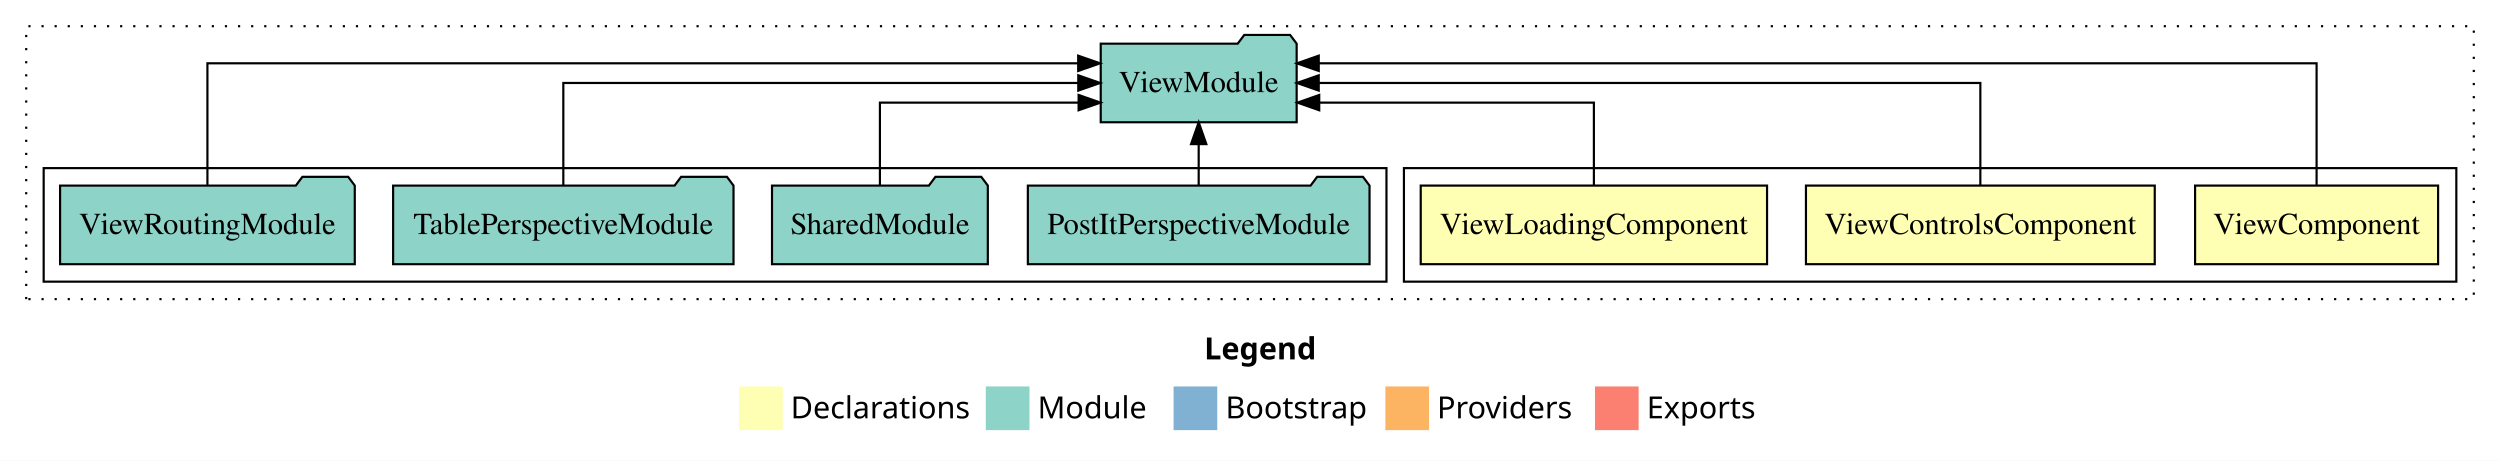
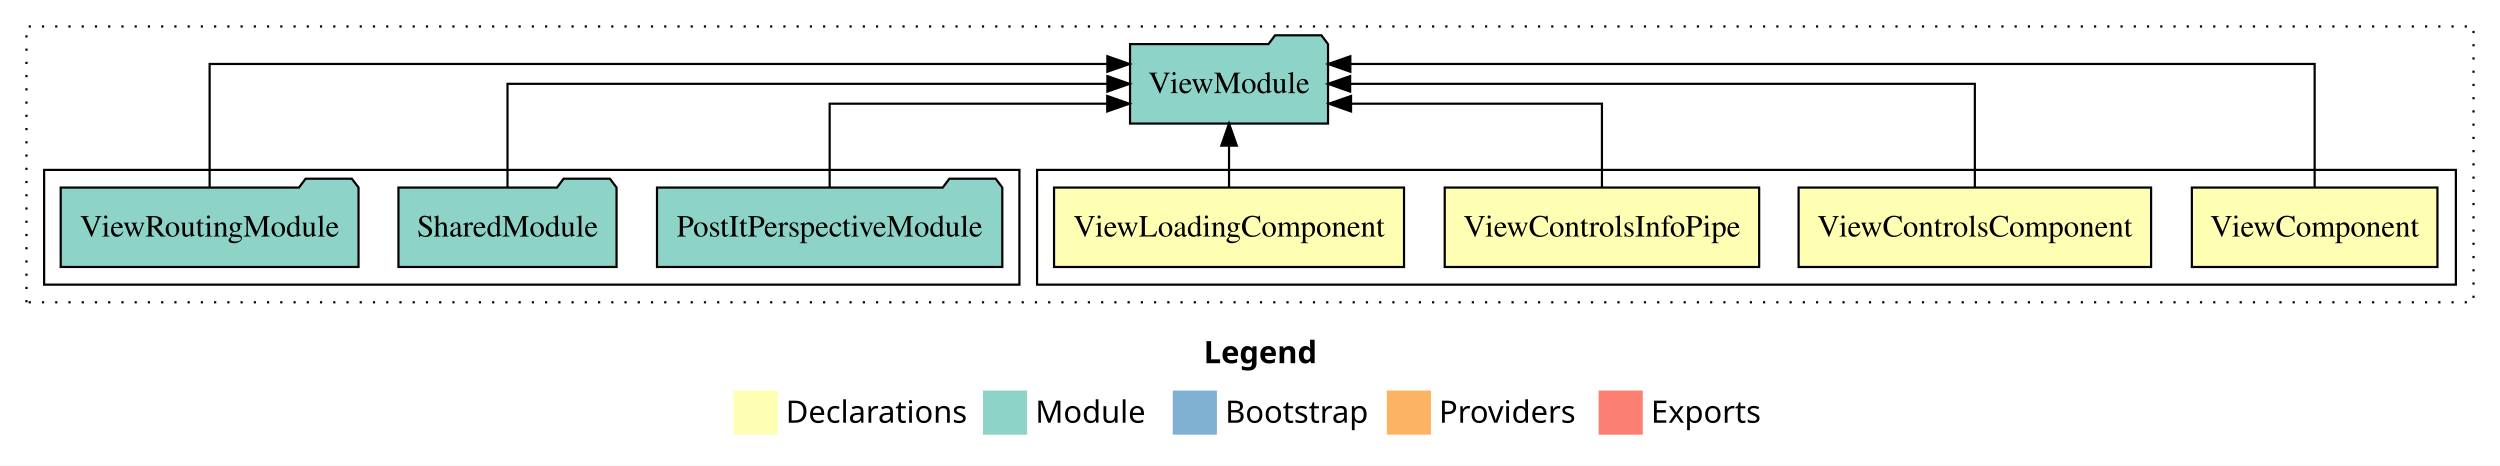
- <svg xmlns="http://www.w3.org/2000/svg" width="1145pt" height="211pt" viewBox="0.00 0.00 1145.00 211.00">
+ <svg xmlns="http://www.w3.org/2000/svg" width="1133pt" height="211pt" viewBox="0.00 0.00 1133.00 211.00">
  <g id="graph0" class="graph" transform="scale(1 1) rotate(0) translate(4 207)">
-     <polygon fill="#ffffff" stroke="transparent" points="-4,4 -4,-207 1141,-207 1141,4 -4,4" />
-     <text text-anchor="start" x="547.509" y="-42.4" font-family="sans-serif" font-weight="bold" font-size="14.00" fill="#000000">Legend</text>
-     <polygon fill="#ffffb3" stroke="transparent" points="334.5,-10 334.5,-30 354.5,-30 354.5,-10 334.5,-10" />
-     <text text-anchor="start" x="358.129" y="-15.4" font-family="sans-serif" font-size="14.00" fill="#000000">  Declarations</text>
-     <polygon fill="#8dd3c7" stroke="transparent" points="447.5,-10 447.5,-30 467.5,-30 467.5,-10 447.5,-10" />
-     <text text-anchor="start" x="471.225" y="-15.4" font-family="sans-serif" font-size="14.00" fill="#000000">  Module</text>
-     <polygon fill="#80b1d3" stroke="transparent" points="533.5,-10 533.5,-30 553.5,-30 553.5,-10 533.5,-10" />
-     <text text-anchor="start" x="557.281" y="-15.4" font-family="sans-serif" font-size="14.00" fill="#000000">  Bootstrap</text>
-     <polygon fill="#fdb462" stroke="transparent" points="630.5,-10 630.5,-30 650.5,-30 650.5,-10 630.5,-10" />
-     <text text-anchor="start" x="654.173" y="-15.4" font-family="sans-serif" font-size="14.00" fill="#000000">  Providers</text>
-     <polygon fill="#fb8072" stroke="transparent" points="726.5,-10 726.5,-30 746.5,-30 746.5,-10 726.5,-10" />
-     <text text-anchor="start" x="750.226" y="-15.4" font-family="sans-serif" font-size="14.00" fill="#000000">  Exports</text>
+     <polygon fill="#ffffff" stroke="transparent" points="-4,4 -4,-207 1129,-207 1129,4 -4,4" />
+     <text text-anchor="start" x="541.509" y="-42.4" font-family="sans-serif" font-weight="bold" font-size="14.00" fill="#000000">Legend</text>
+     <polygon fill="#ffffb3" stroke="transparent" points="328.5,-10 328.5,-30 348.5,-30 348.5,-10 328.5,-10" />
+     <text text-anchor="start" x="352.129" y="-15.4" font-family="sans-serif" font-size="14.00" fill="#000000">  Declarations</text>
+     <polygon fill="#8dd3c7" stroke="transparent" points="441.5,-10 441.5,-30 461.5,-30 461.5,-10 441.5,-10" />
+     <text text-anchor="start" x="465.225" y="-15.4" font-family="sans-serif" font-size="14.00" fill="#000000">  Module</text>
+     <polygon fill="#80b1d3" stroke="transparent" points="527.5,-10 527.5,-30 547.5,-30 547.5,-10 527.5,-10" />
+     <text text-anchor="start" x="551.281" y="-15.4" font-family="sans-serif" font-size="14.00" fill="#000000">  Bootstrap</text>
+     <polygon fill="#fdb462" stroke="transparent" points="624.5,-10 624.5,-30 644.5,-30 644.5,-10 624.5,-10" />
+     <text text-anchor="start" x="648.173" y="-15.4" font-family="sans-serif" font-size="14.00" fill="#000000">  Providers</text>
+     <polygon fill="#fb8072" stroke="transparent" points="720.5,-10 720.5,-30 740.5,-30 740.5,-10 720.5,-10" />
+     <text text-anchor="start" x="744.226" y="-15.4" font-family="sans-serif" font-size="14.00" fill="#000000">  Exports</text>
    <g id="clust1" class="cluster">
-       <polygon fill="none" stroke="#000000" stroke-dasharray="1,5" points="8,-70 8,-195 1129,-195 1129,-70 8,-70" />
+       <polygon fill="none" stroke="#000000" stroke-dasharray="1,5" points="8,-70 8,-195 1117,-195 1117,-70 8,-70" />
    </g>
    <g id="clust2" class="cluster">
-       <polygon fill="none" stroke="#000000" points="639,-78 639,-130 1121,-130 1121,-78 639,-78" />
+       <polygon fill="none" stroke="#000000" points="466,-78 466,-130 1109,-130 1109,-78 466,-78" />
    </g>
-     <g id="clust6" class="cluster">
-       <polygon fill="none" stroke="#000000" points="16,-78 16,-130 631,-130 631,-78 16,-78" />
+     <g id="clust7" class="cluster">
+       <polygon fill="none" stroke="#000000" points="16,-78 16,-130 458,-130 458,-78 16,-78" />
    </g>
    <g id="node1" class="node">
-       <polygon fill="#ffffb3" stroke="#000000" points="1112.651,-122 1001.349,-122 1001.349,-86 1112.651,-86 1112.651,-122" />
-       <text text-anchor="middle" x="1057" y="-99.8" font-family="Times,serif" font-size="14.00" fill="#000000">ViewComponent</text>
+       <polygon fill="#ffffb3" stroke="#000000" points="1100.651,-122 989.349,-122 989.349,-86 1100.651,-86 1100.651,-122" />
+       <text text-anchor="middle" x="1045" y="-99.8" font-family="Times,serif" font-size="14.00" fill="#000000">ViewComponent</text>
+     </g>
+     <g id="node5" class="node">
+       <polygon fill="#8dd3c7" stroke="#000000" points="597.868,-187 594.868,-191 573.868,-191 570.868,-187 508.132,-187 508.132,-151 597.868,-151 597.868,-187" />
+       <text text-anchor="middle" x="553" y="-164.8" font-family="Times,serif" font-size="14.00" fill="#000000">ViewModule</text>
+     </g>
+     <g id="edge1" class="edge">
+       <path fill="none" stroke="#000000" d="M1045,-122.292C1045,-144.206 1045,-178 1045,-178 1045,-178 607.966,-178 607.966,-178" />
+       <polygon fill="#000000" stroke="#000000" points="607.966,-174.5 597.966,-178 607.966,-181.5 607.966,-174.5" />
+     </g>
+     <g id="node2" class="node">
+       <polygon fill="#ffffb3" stroke="#000000" points="970.874,-122 811.126,-122 811.126,-86 970.874,-86 970.874,-122" />
+       <text text-anchor="middle" x="891" y="-99.8" font-family="Times,serif" font-size="14.00" fill="#000000">ViewControlsComponent</text>
+     </g>
+     <g id="edge2" class="edge">
+       <path fill="none" stroke="#000000" d="M891,-122.106C891,-141.339 891,-169 891,-169 891,-169 607.884,-169 607.884,-169" />
+       <polygon fill="#000000" stroke="#000000" points="607.884,-165.5 597.884,-169 607.884,-172.5 607.884,-165.5" />
+     </g>
+     <g id="node3" class="node">
+       <polygon fill="#ffffb3" stroke="#000000" points="793.251,-122 650.749,-122 650.749,-86 793.251,-86 793.251,-122" />
+       <text text-anchor="middle" x="722" y="-99.8" font-family="Times,serif" font-size="14.00" fill="#000000">ViewControlsInfoPipe</text>
+     </g>
+     <g id="edge3" class="edge">
+       <path fill="none" stroke="#000000" d="M722,-122.027C722,-138.398 722,-160 722,-160 722,-160 608.289,-160 608.289,-160" />
+       <polygon fill="#000000" stroke="#000000" points="608.289,-156.5 598.289,-160 608.289,-163.5 608.289,-156.5" />
    </g>
    <g id="node4" class="node">
-       <polygon fill="#8dd3c7" stroke="#000000" points="589.868,-187 586.868,-191 565.868,-191 562.868,-187 500.132,-187 500.132,-151 589.868,-151 589.868,-187" />
-       <text text-anchor="middle" x="545" y="-164.8" font-family="Times,serif" font-size="14.00" fill="#000000">ViewModule</text>
-     </g>
-     <g id="edge1" class="edge">
-       <path fill="none" stroke="#000000" d="M1057,-122.292C1057,-144.206 1057,-178 1057,-178 1057,-178 599.988,-178 599.988,-178" />
-       <polygon fill="#000000" stroke="#000000" points="599.988,-174.5 589.988,-178 599.988,-181.5 599.988,-174.5" />
-     </g>
-     <g id="node2" class="node">
-       <polygon fill="#ffffb3" stroke="#000000" points="982.874,-122 823.126,-122 823.126,-86 982.874,-86 982.874,-122" />
-       <text text-anchor="middle" x="903" y="-99.8" font-family="Times,serif" font-size="14.00" fill="#000000">ViewControlsComponent</text>
-     </g>
-     <g id="edge2" class="edge">
-       <path fill="none" stroke="#000000" d="M903,-122.106C903,-141.339 903,-169 903,-169 903,-169 599.979,-169 599.979,-169" />
-       <polygon fill="#000000" stroke="#000000" points="599.979,-165.5 589.979,-169 599.978,-172.5 599.979,-165.5" />
-     </g>
-     <g id="node3" class="node">
-       <polygon fill="#ffffb3" stroke="#000000" points="805.309,-122 646.691,-122 646.691,-86 805.309,-86 805.309,-122" />
-       <text text-anchor="middle" x="726" y="-99.8" font-family="Times,serif" font-size="14.00" fill="#000000">ViewLoadingComponent</text>
-     </g>
-     <g id="edge3" class="edge">
-       <path fill="none" stroke="#000000" d="M726,-122.027C726,-138.398 726,-160 726,-160 726,-160 600.207,-160 600.207,-160" />
-       <polygon fill="#000000" stroke="#000000" points="600.207,-156.5 590.207,-160 600.207,-163.5 600.207,-156.5" />
-     </g>
-     <g id="node5" class="node">
-       <polygon fill="#8dd3c7" stroke="#000000" points="623.246,-122 620.246,-126 599.246,-126 596.246,-122 466.754,-122 466.754,-86 623.246,-86 623.246,-122" />
-       <text text-anchor="middle" x="545" y="-99.8" font-family="Times,serif" font-size="14.00" fill="#000000">PostItPerspectiveModule</text>
+       <polygon fill="#ffffb3" stroke="#000000" points="632.309,-122 473.691,-122 473.691,-86 632.309,-86 632.309,-122" />
+       <text text-anchor="middle" x="553" y="-99.8" font-family="Times,serif" font-size="14.00" fill="#000000">ViewLoadingComponent</text>
    </g>
    <g id="edge4" class="edge">
-       <path fill="none" stroke="#000000" d="M545,-122.106C545,-122.106 545,-140.991 545,-140.991" />
-       <polygon fill="#000000" stroke="#000000" points="541.5,-140.991 545,-150.991 548.5,-140.991 541.5,-140.991" />
+       <path fill="none" stroke="#000000" d="M553,-122.106C553,-122.106 553,-140.991 553,-140.991" />
+       <polygon fill="#000000" stroke="#000000" points="549.5,-140.991 553,-150.991 556.5,-140.991 549.5,-140.991" />
    </g>
    <g id="node6" class="node">
-       <polygon fill="#8dd3c7" stroke="#000000" points="448.423,-122 445.423,-126 424.423,-126 421.423,-122 349.577,-122 349.577,-86 448.423,-86 448.423,-122" />
-       <text text-anchor="middle" x="399" y="-99.8" font-family="Times,serif" font-size="14.00" fill="#000000">SharedModule</text>
+       <polygon fill="#8dd3c7" stroke="#000000" points="450.246,-122 447.246,-126 426.246,-126 423.246,-122 293.754,-122 293.754,-86 450.246,-86 450.246,-122" />
+       <text text-anchor="middle" x="372" y="-99.8" font-family="Times,serif" font-size="14.00" fill="#000000">PostItPerspectiveModule</text>
    </g>
    <g id="edge5" class="edge">
-       <path fill="none" stroke="#000000" d="M399,-122.027C399,-138.398 399,-160 399,-160 399,-160 490.004,-160 490.004,-160" />
-       <polygon fill="#000000" stroke="#000000" points="490.004,-163.5 500.004,-160 490.004,-156.5 490.004,-163.5" />
+       <path fill="none" stroke="#000000" d="M372,-122.027C372,-138.398 372,-160 372,-160 372,-160 497.793,-160 497.793,-160" />
+       <polygon fill="#000000" stroke="#000000" points="497.793,-163.5 507.793,-160 497.793,-156.5 497.793,-163.5" />
    </g>
    <g id="node7" class="node">
-       <polygon fill="#8dd3c7" stroke="#000000" points="331.95,-122 328.95,-126 307.95,-126 304.95,-122 176.05,-122 176.05,-86 331.95,-86 331.95,-122" />
-       <text text-anchor="middle" x="254" y="-99.8" font-family="Times,serif" font-size="14.00" fill="#000000">TablePerspectiveModule</text>
+       <polygon fill="#8dd3c7" stroke="#000000" points="275.423,-122 272.423,-126 251.423,-126 248.423,-122 176.577,-122 176.577,-86 275.423,-86 275.423,-122" />
+       <text text-anchor="middle" x="226" y="-99.8" font-family="Times,serif" font-size="14.00" fill="#000000">SharedModule</text>
    </g>
    <g id="edge6" class="edge">
-       <path fill="none" stroke="#000000" d="M254,-122.106C254,-141.339 254,-169 254,-169 254,-169 489.851,-169 489.851,-169" />
-       <polygon fill="#000000" stroke="#000000" points="489.851,-172.5 499.851,-169 489.851,-165.5 489.851,-172.5" />
+       <path fill="none" stroke="#000000" d="M226,-122.106C226,-141.339 226,-169 226,-169 226,-169 497.875,-169 497.875,-169" />
+       <polygon fill="#000000" stroke="#000000" points="497.875,-172.5 507.875,-169 497.875,-165.5 497.875,-172.5" />
    </g>
    <g id="node8" class="node">
      <polygon fill="#8dd3c7" stroke="#000000" points="158.486,-122 155.486,-126 134.486,-126 131.486,-122 23.514,-122 23.514,-86 158.486,-86 158.486,-122" />
      <text text-anchor="middle" x="91" y="-99.8" font-family="Times,serif" font-size="14.00" fill="#000000">ViewRoutingModule</text>
    </g>
    <g id="edge7" class="edge">
-       <path fill="none" stroke="#000000" d="M91,-122.292C91,-144.206 91,-178 91,-178 91,-178 489.809,-178 489.809,-178" />
-       <polygon fill="#000000" stroke="#000000" points="489.809,-181.5 499.809,-178 489.809,-174.5 489.809,-181.5" />
+       <path fill="none" stroke="#000000" d="M91,-122.292C91,-144.206 91,-178 91,-178 91,-178 497.86,-178 497.86,-178" />
+       <polygon fill="#000000" stroke="#000000" points="497.86,-181.5 507.86,-178 497.86,-174.5 497.86,-181.5" />
    </g>
  </g>
</svg>
